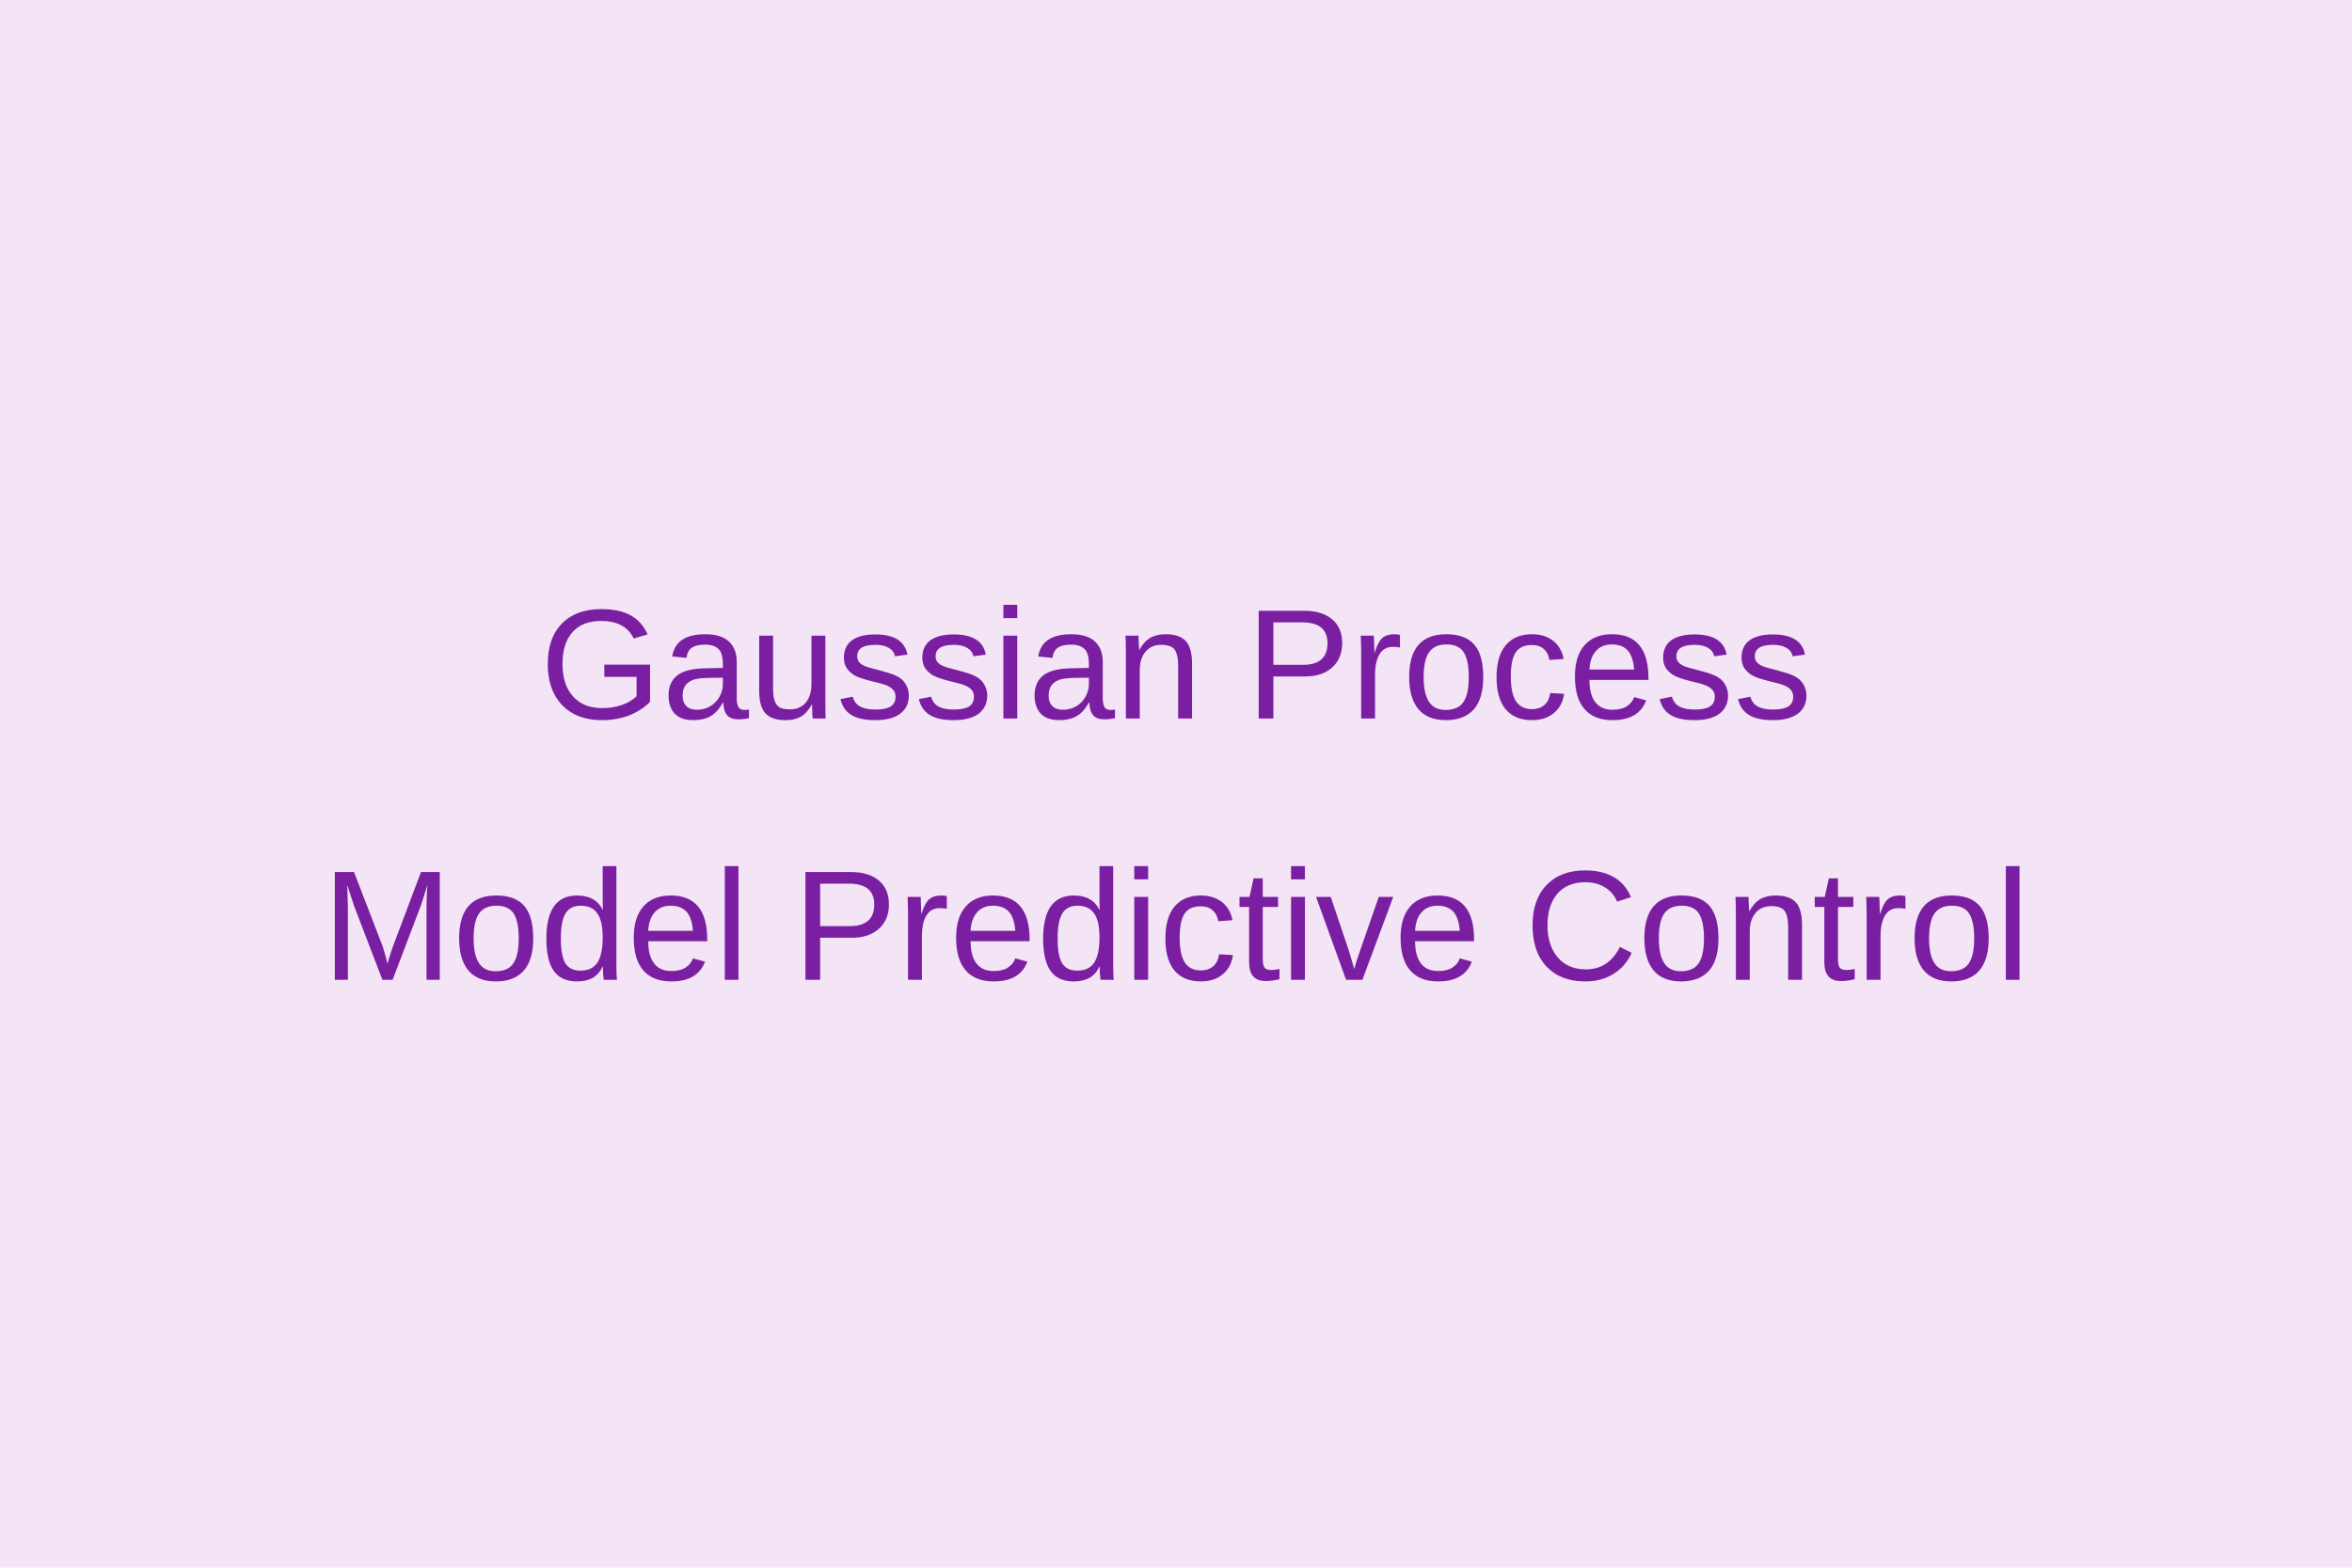
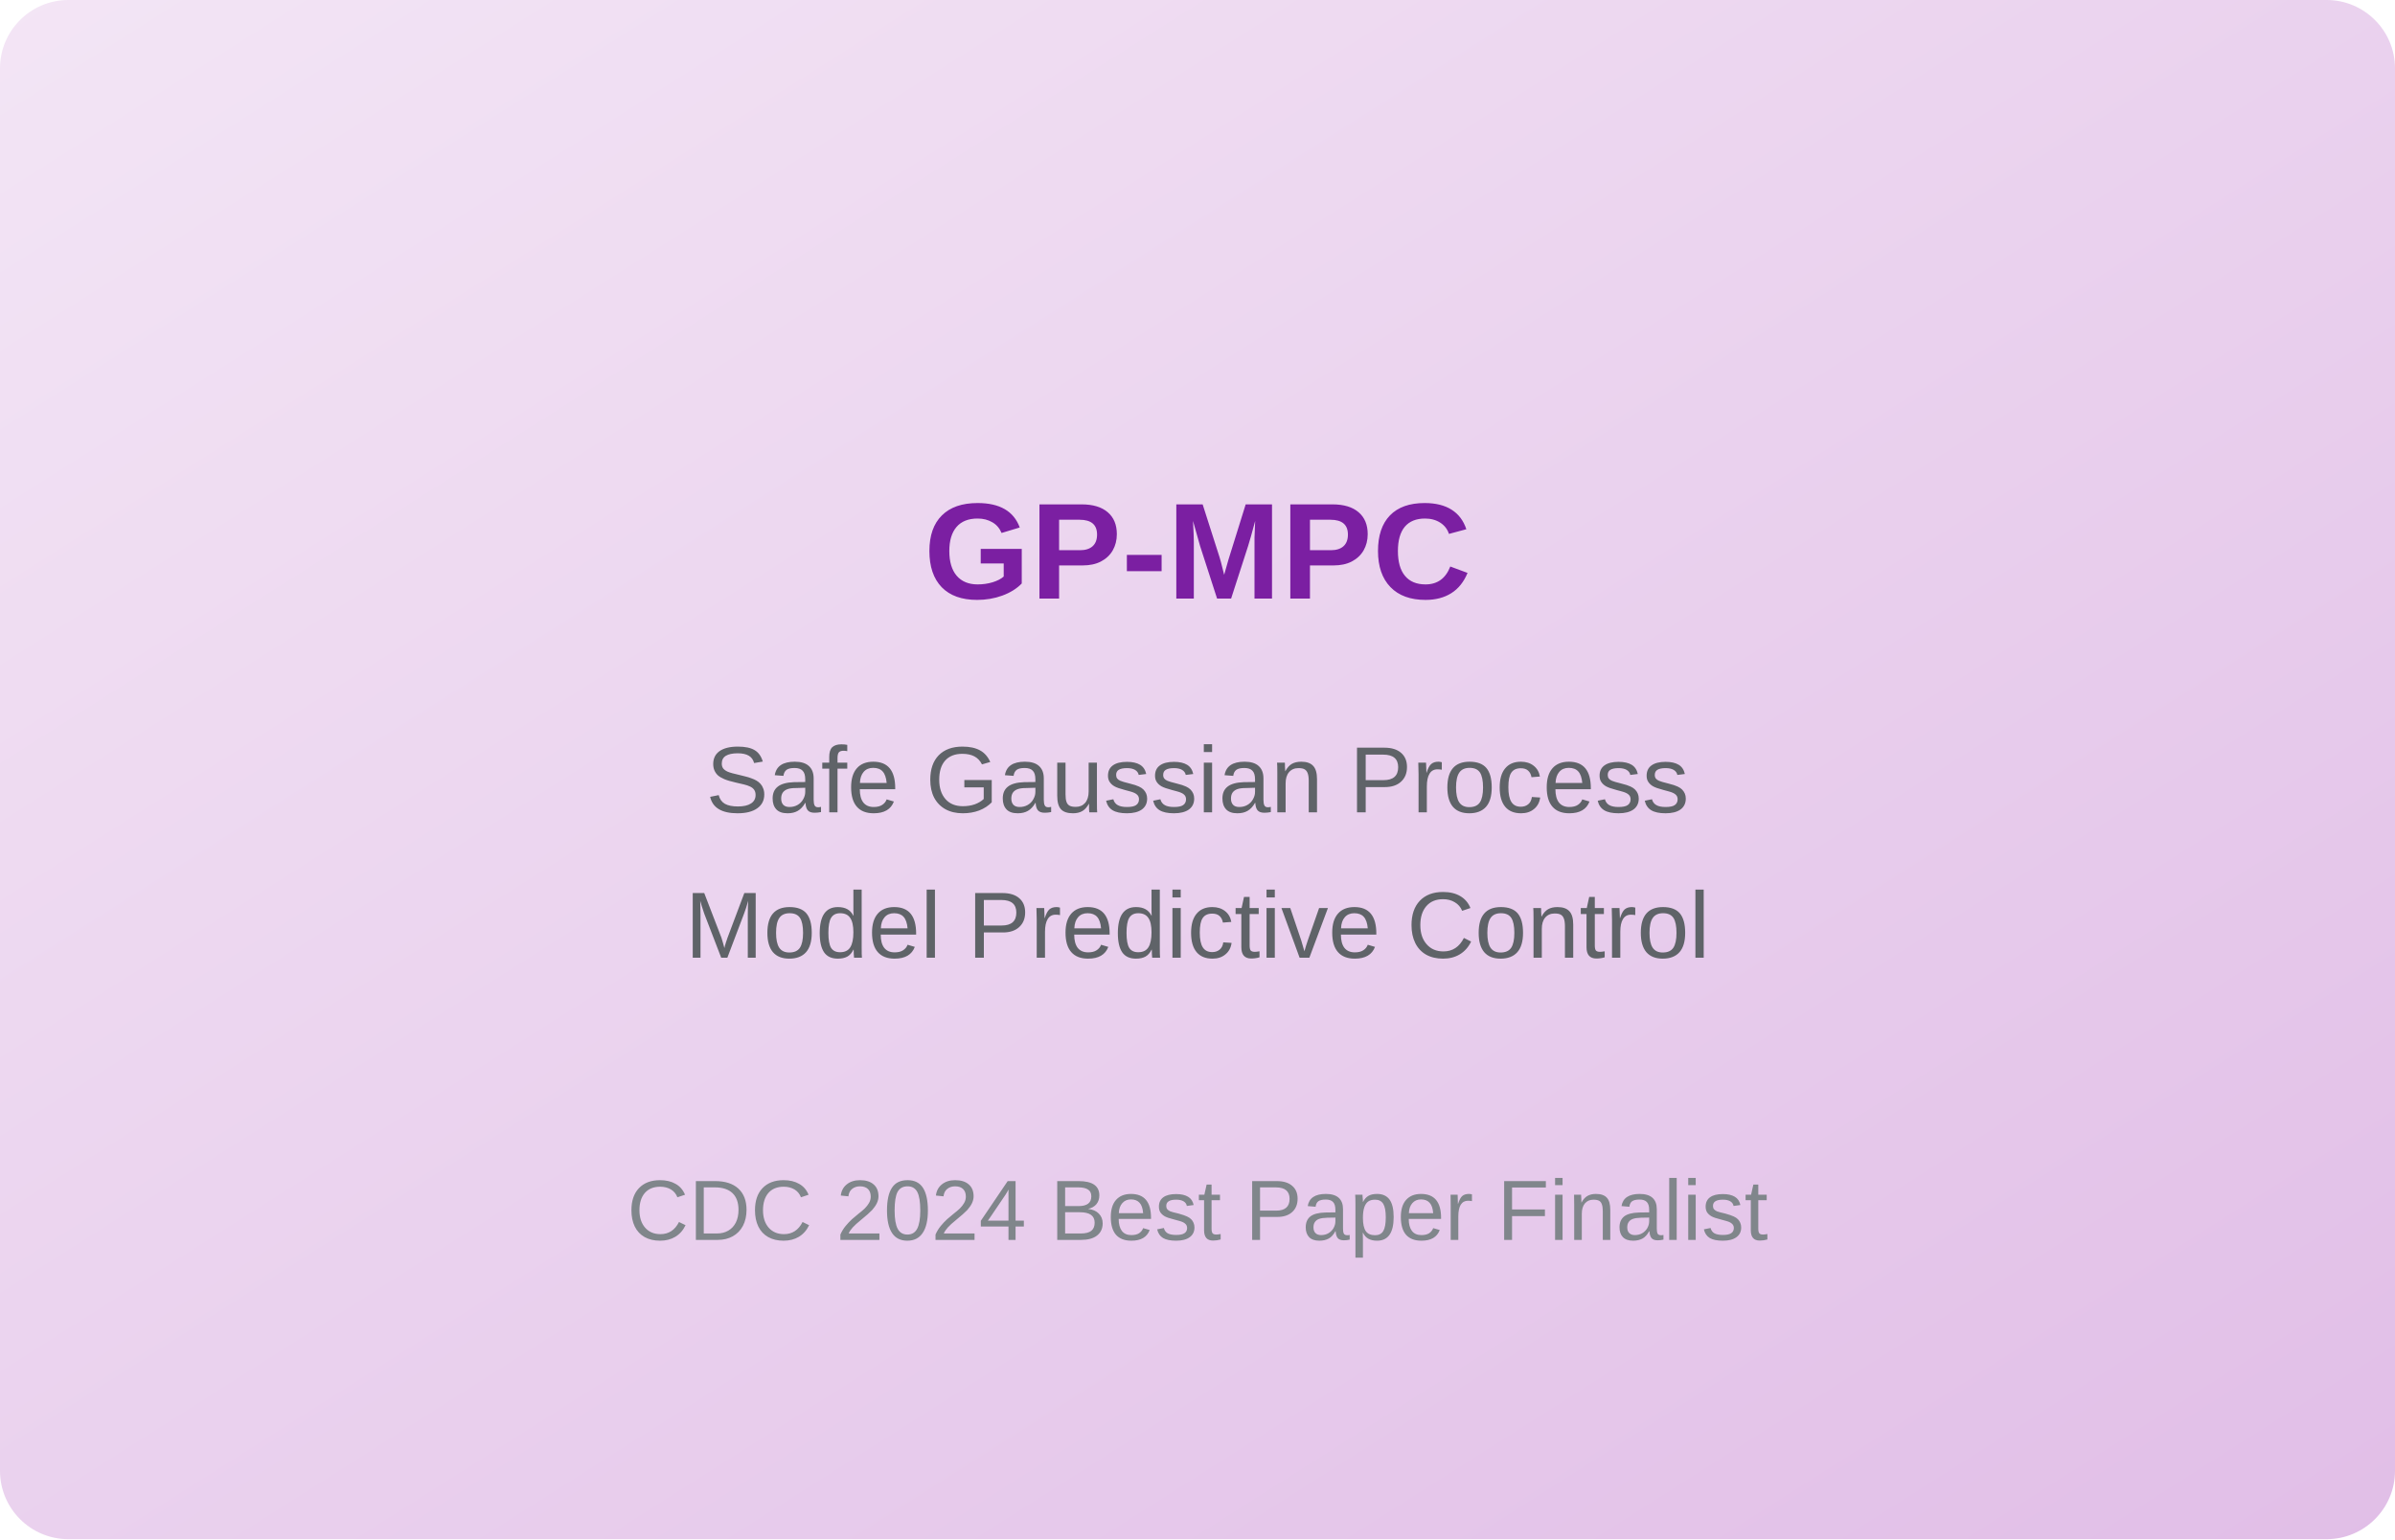
- <svg xmlns="http://www.w3.org/2000/svg" width="180" height="120" viewBox="0 0 180 120">
-   <rect fill="#f3e5f5" width="180" height="120" />
-   <text x="90" y="55" text-anchor="middle" font-family="Arial" font-size="12" fill="#7b1fa2">Gaussian Process</text>
-   <text x="90" y="75" text-anchor="middle" font-family="Arial" font-size="12" fill="#7b1fa2">Model Predictive Control</text>
+ <svg xmlns="http://www.w3.org/2000/svg" width="280" height="180" viewBox="0 0 280 180">
+   <defs>
+     <linearGradient id="bg" x1="0%" y1="0%" x2="100%" y2="100%">
+       <stop offset="0%" style="stop-color:#f3e5f5" />
+       <stop offset="100%" style="stop-color:#e1bee7" />
+     </linearGradient>
+   </defs>
+   <rect fill="url(#bg)" width="280" height="180" rx="8" />
+   <text x="140" y="70" text-anchor="middle" font-family="Arial, sans-serif" font-size="16" font-weight="bold" fill="#7b1fa2">GP-MPC</text>
+   <text x="140" y="95" text-anchor="middle" font-family="Arial, sans-serif" font-size="11" fill="#5f6368">Safe Gaussian Process</text>
+   <text x="140" y="112" text-anchor="middle" font-family="Arial, sans-serif" font-size="11" fill="#5f6368">Model Predictive Control</text>
+   <text x="140" y="145" text-anchor="middle" font-family="Arial, sans-serif" font-size="10" fill="#80868b">CDC 2024 Best Paper Finalist</text>
</svg>
